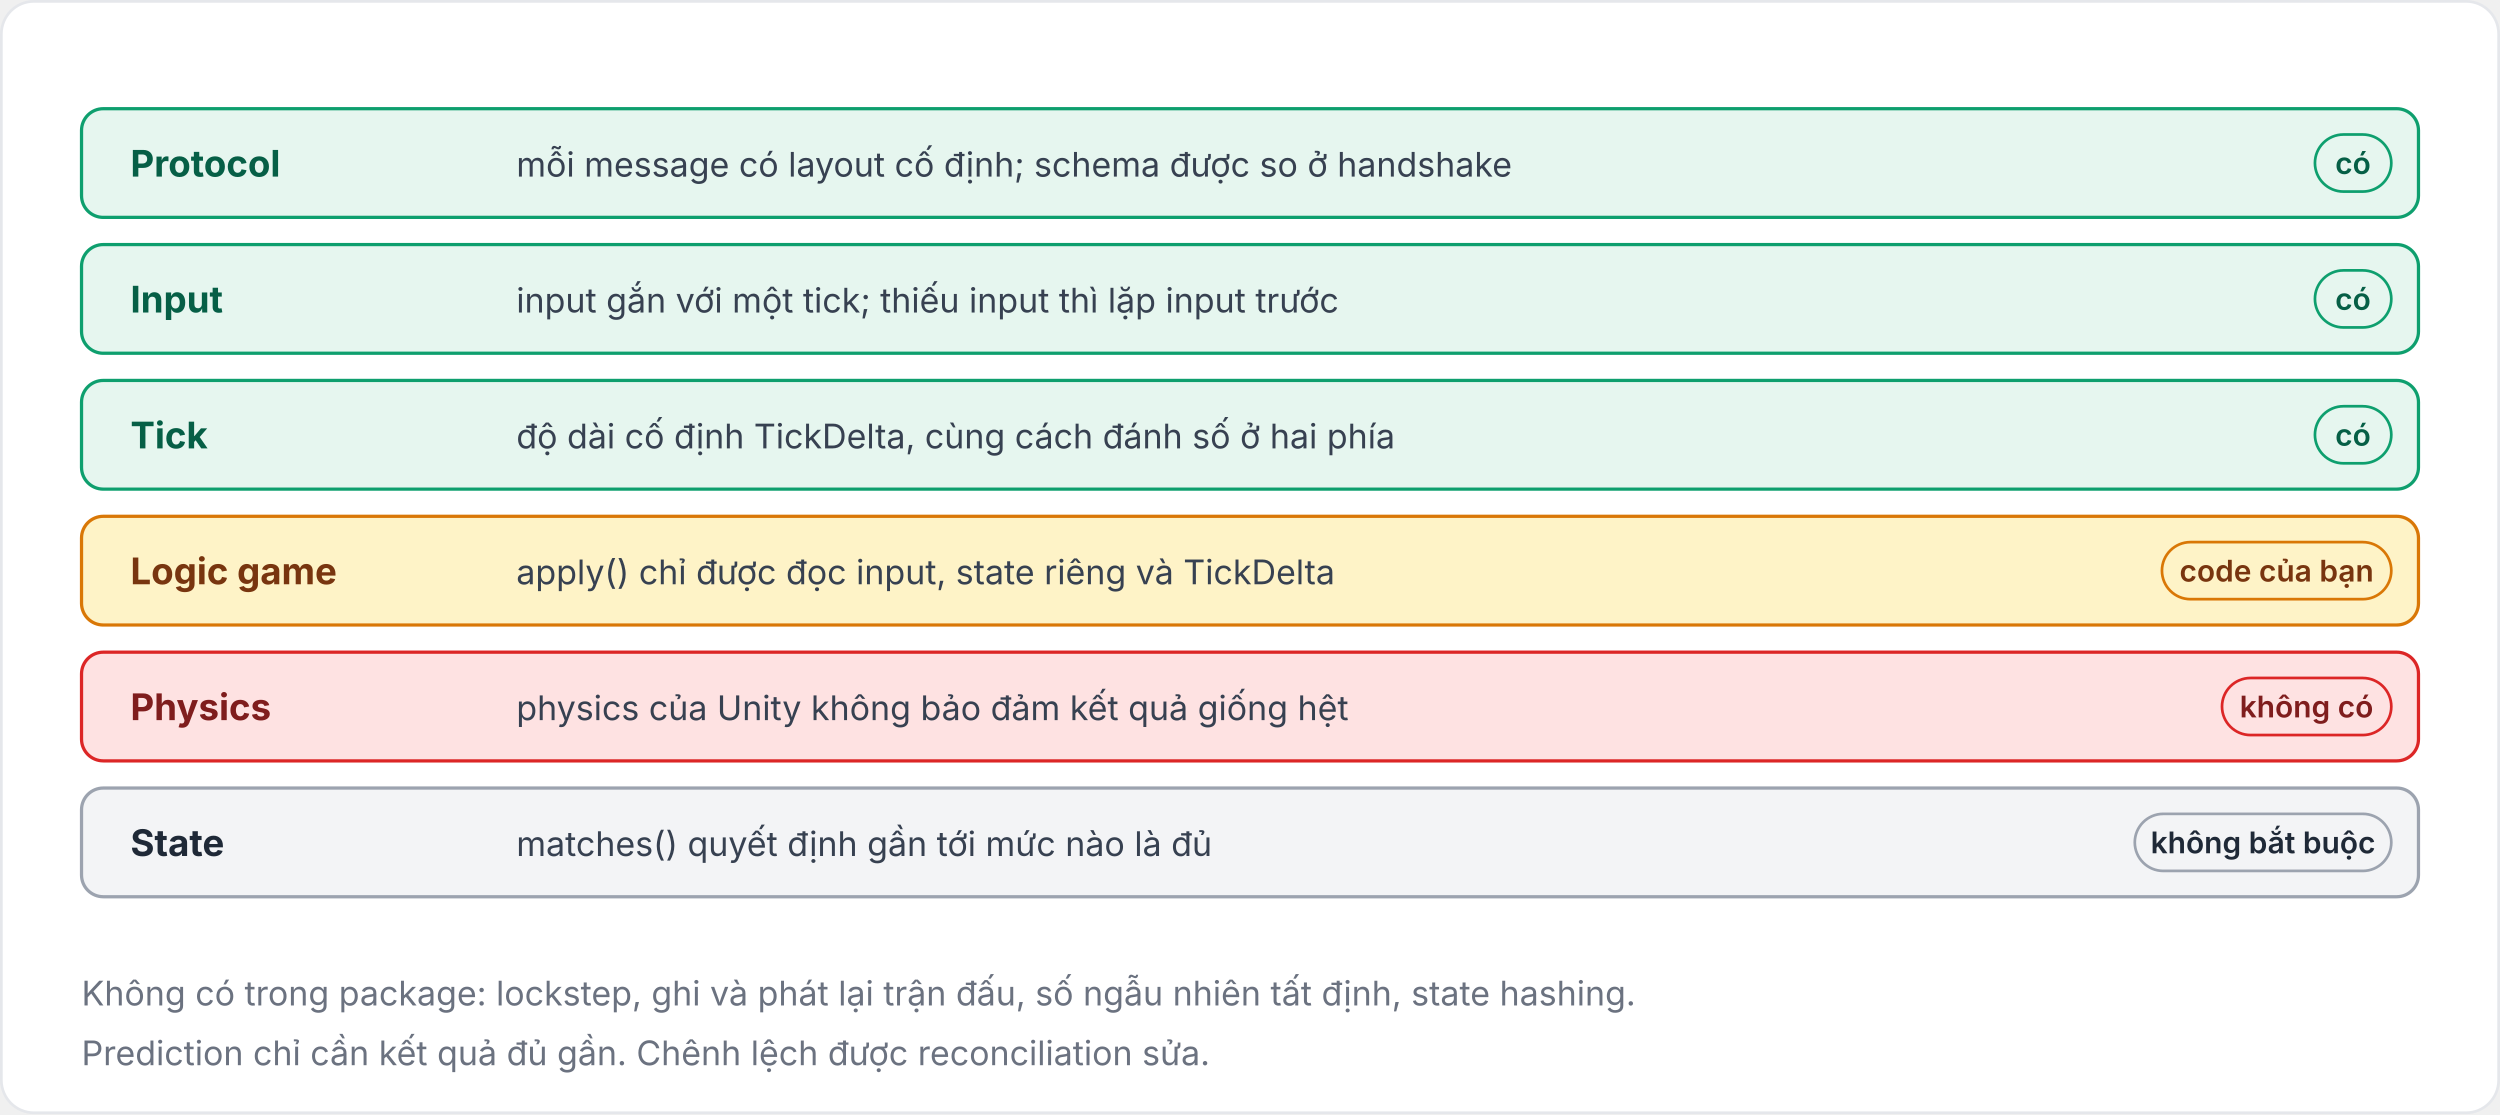
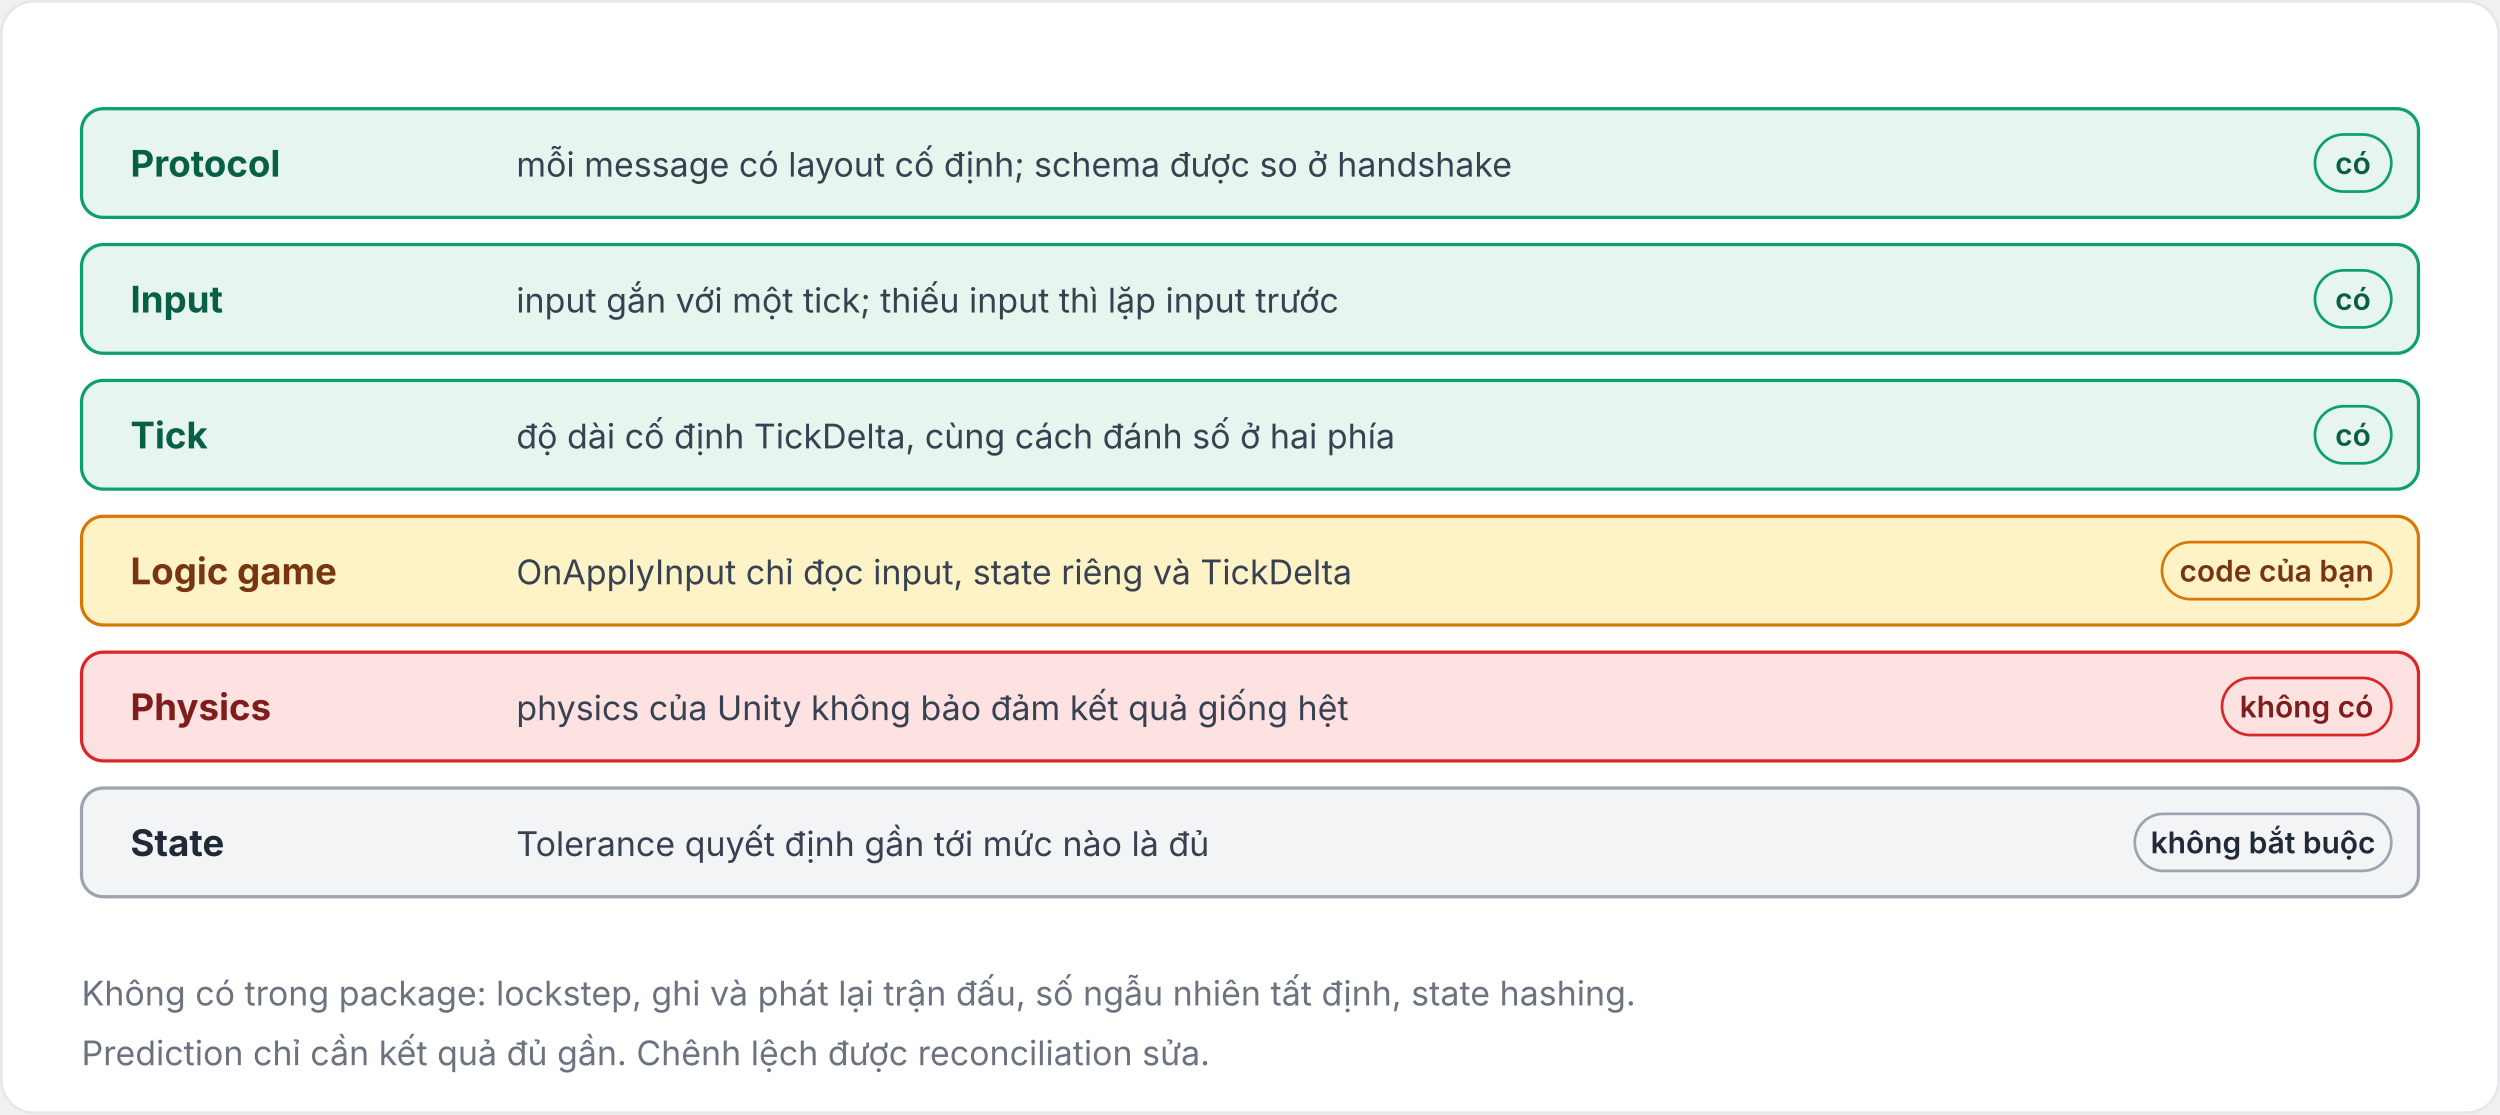
<svg xmlns="http://www.w3.org/2000/svg" width="920" height="410" viewBox="0 0 920 410" role="img" aria-label="Package làm cho phần nào tất định">
  <defs />
  <rect x="0.5" y="0.5" width="919" height="409" rx="12" fill="#FFFFFF" stroke="#E5E7EB" />
  <rect x="30.0" y="40.0" width="860.0" height="40.0" rx="8" fill="#E6F6EF" stroke="#0E9F6E" stroke-width="1.2" />
  <text x="48.0" y="65.0" font-family="Inter, 'Segoe UI', Roboto, 'Helvetica Neue', Arial, sans-serif" font-size="13.5" font-weight="700" fill="#065F46" text-anchor="start">Protocol</text>
  <text x="190.0" y="65.0" font-family="Inter, 'Segoe UI', Roboto, 'Helvetica Neue', Arial, sans-serif" font-size="12.5" font-weight="400" fill="#374151" text-anchor="start">mỗi message có layout cố định; schema được so ở handshake</text>
  <rect x="851.9" y="49.5" width="28.1" height="21.0" rx="10.5" fill="#E6F6EF" stroke="#0E9F6E" stroke-width="1" />
  <text x="865.9" y="64.0" font-family="Inter, 'Segoe UI', Roboto, 'Helvetica Neue', Arial, sans-serif" font-size="11" font-weight="600" fill="#065F46" text-anchor="middle">có</text>
  <rect x="30.0" y="90.0" width="860.0" height="40.0" rx="8" fill="#E6F6EF" stroke="#0E9F6E" stroke-width="1.2" />
  <text x="48.0" y="115.0" font-family="Inter, 'Segoe UI', Roboto, 'Helvetica Neue', Arial, sans-serif" font-size="13.5" font-weight="700" fill="#065F46" text-anchor="start">Input</text>
  <text x="190.0" y="115.0" font-family="Inter, 'Segoe UI', Roboto, 'Helvetica Neue', Arial, sans-serif" font-size="12.5" font-weight="400" fill="#374151" text-anchor="start">input gắn với một tick; thiếu input thì lặp input trước</text>
  <rect x="851.9" y="99.5" width="28.1" height="21.0" rx="10.5" fill="#E6F6EF" stroke="#0E9F6E" stroke-width="1" />
  <text x="865.9" y="114.0" font-family="Inter, 'Segoe UI', Roboto, 'Helvetica Neue', Arial, sans-serif" font-size="11" font-weight="600" fill="#065F46" text-anchor="middle">có</text>
  <rect x="30.0" y="140.0" width="860.0" height="40.0" rx="8" fill="#E6F6EF" stroke="#0E9F6E" stroke-width="1.2" />
  <text x="48.0" y="165.0" font-family="Inter, 'Segoe UI', Roboto, 'Helvetica Neue', Arial, sans-serif" font-size="13.5" font-weight="700" fill="#065F46" text-anchor="start">Tick</text>
  <text x="190.0" y="165.0" font-family="Inter, 'Segoe UI', Roboto, 'Helvetica Neue', Arial, sans-serif" font-size="12.5" font-weight="400" fill="#374151" text-anchor="start">độ dài cố định TickDelta, cùng cách đánh số ở hai phía</text>
  <rect x="851.9" y="149.5" width="28.1" height="21.0" rx="10.5" fill="#E6F6EF" stroke="#0E9F6E" stroke-width="1" />
  <text x="865.9" y="164.0" font-family="Inter, 'Segoe UI', Roboto, 'Helvetica Neue', Arial, sans-serif" font-size="11" font-weight="600" fill="#065F46" text-anchor="middle">có</text>
  <rect x="30.0" y="190.0" width="860.0" height="40.0" rx="8" fill="#FEF3C7" stroke="#D97706" stroke-width="1.2" />
  <text x="48.0" y="215.0" font-family="Inter, 'Segoe UI', Roboto, 'Helvetica Neue', Arial, sans-serif" font-size="13.5" font-weight="700" fill="#78350F" text-anchor="start">Logic game</text>
-   <text x="190.0" y="215.0" font-family="Inter, 'Segoe UI', Roboto, 'Helvetica Neue', Arial, sans-serif" font-size="12.5" font-weight="400" fill="#374151" text-anchor="start">apply() chỉ được đọc input, state riêng và TickDelta</text>
+   <text x="190.0" y="215.0" font-family="Inter, 'Segoe UI', Roboto, 'Helvetica Neue', Arial, sans-serif" font-size="12.5" font-weight="400" fill="#374151" text-anchor="start">OnApplyInput chỉ đọc input, state riêng và TickDelta</text>
  <rect x="795.6" y="199.5" width="84.4" height="21.0" rx="10.5" fill="#FEF3C7" stroke="#D97706" stroke-width="1" />
  <text x="837.8" y="214.0" font-family="Inter, 'Segoe UI', Roboto, 'Helvetica Neue', Arial, sans-serif" font-size="11" font-weight="600" fill="#78350F" text-anchor="middle">code của bạn</text>
  <rect x="30.0" y="240.0" width="860.0" height="40.0" rx="8" fill="#FEE2E2" stroke="#DC2626" stroke-width="1.2" />
  <text x="48.0" y="265.0" font-family="Inter, 'Segoe UI', Roboto, 'Helvetica Neue', Arial, sans-serif" font-size="13.5" font-weight="700" fill="#7F1D1D" text-anchor="start">Physics</text>
  <text x="190.0" y="265.0" font-family="Inter, 'Segoe UI', Roboto, 'Helvetica Neue', Arial, sans-serif" font-size="12.5" font-weight="400" fill="#374151" text-anchor="start">physics của Unity không bảo đảm kết quả giống hệt</text>
  <rect x="817.7" y="249.5" width="62.3" height="21.0" rx="10.5" fill="#FEE2E2" stroke="#DC2626" stroke-width="1" />
  <text x="848.8" y="264.0" font-family="Inter, 'Segoe UI', Roboto, 'Helvetica Neue', Arial, sans-serif" font-size="11" font-weight="600" fill="#7F1D1D" text-anchor="middle">không có</text>
  <rect x="30.0" y="290.0" width="860.0" height="40.0" rx="8" fill="#F3F4F6" stroke="#9CA3AF" stroke-width="1.2" />
  <text x="48.0" y="315.0" font-family="Inter, 'Segoe UI', Roboto, 'Helvetica Neue', Arial, sans-serif" font-size="13.5" font-weight="700" fill="#1F2937" text-anchor="start">State</text>
-   <text x="190.0" y="315.0" font-family="Inter, 'Segoe UI', Roboto, 'Helvetica Neue', Arial, sans-serif" font-size="12.5" font-weight="400" fill="#374151" text-anchor="start">matches() quyết định gần tới mức nào là đủ</text>
+   <text x="190.0" y="315.0" font-family="Inter, 'Segoe UI', Roboto, 'Helvetica Neue', Arial, sans-serif" font-size="12.5" font-weight="400" fill="#374151" text-anchor="start">Tolerance quyết định gần tới mức nào là đủ</text>
  <rect x="785.6" y="299.5" width="94.4" height="21.0" rx="10.5" fill="#F3F4F6" stroke="#9CA3AF" stroke-width="1" />
  <text x="832.8" y="314.0" font-family="Inter, 'Segoe UI', Roboto, 'Helvetica Neue', Arial, sans-serif" font-size="11" font-weight="600" fill="#1F2937" text-anchor="middle">không bắt buộc</text>
  <text x="30.0" y="370.0" font-family="Inter, 'Segoe UI', Roboto, 'Helvetica Neue', Arial, sans-serif" font-size="12.5" font-weight="400" fill="#6B7280" text-anchor="start">Không có trong package: lockstep, ghi và phát lại trận đấu, số ngẫu nhiên tất định, state hashing.</text>
  <text x="30.0" y="392.0" font-family="Inter, 'Segoe UI', Roboto, 'Helvetica Neue', Arial, sans-serif" font-size="12.5" font-weight="400" fill="#6B7280" text-anchor="start">Prediction chỉ cần kết quả đủ gần. Chênh lệch được reconciliation sửa.</text>
</svg>
